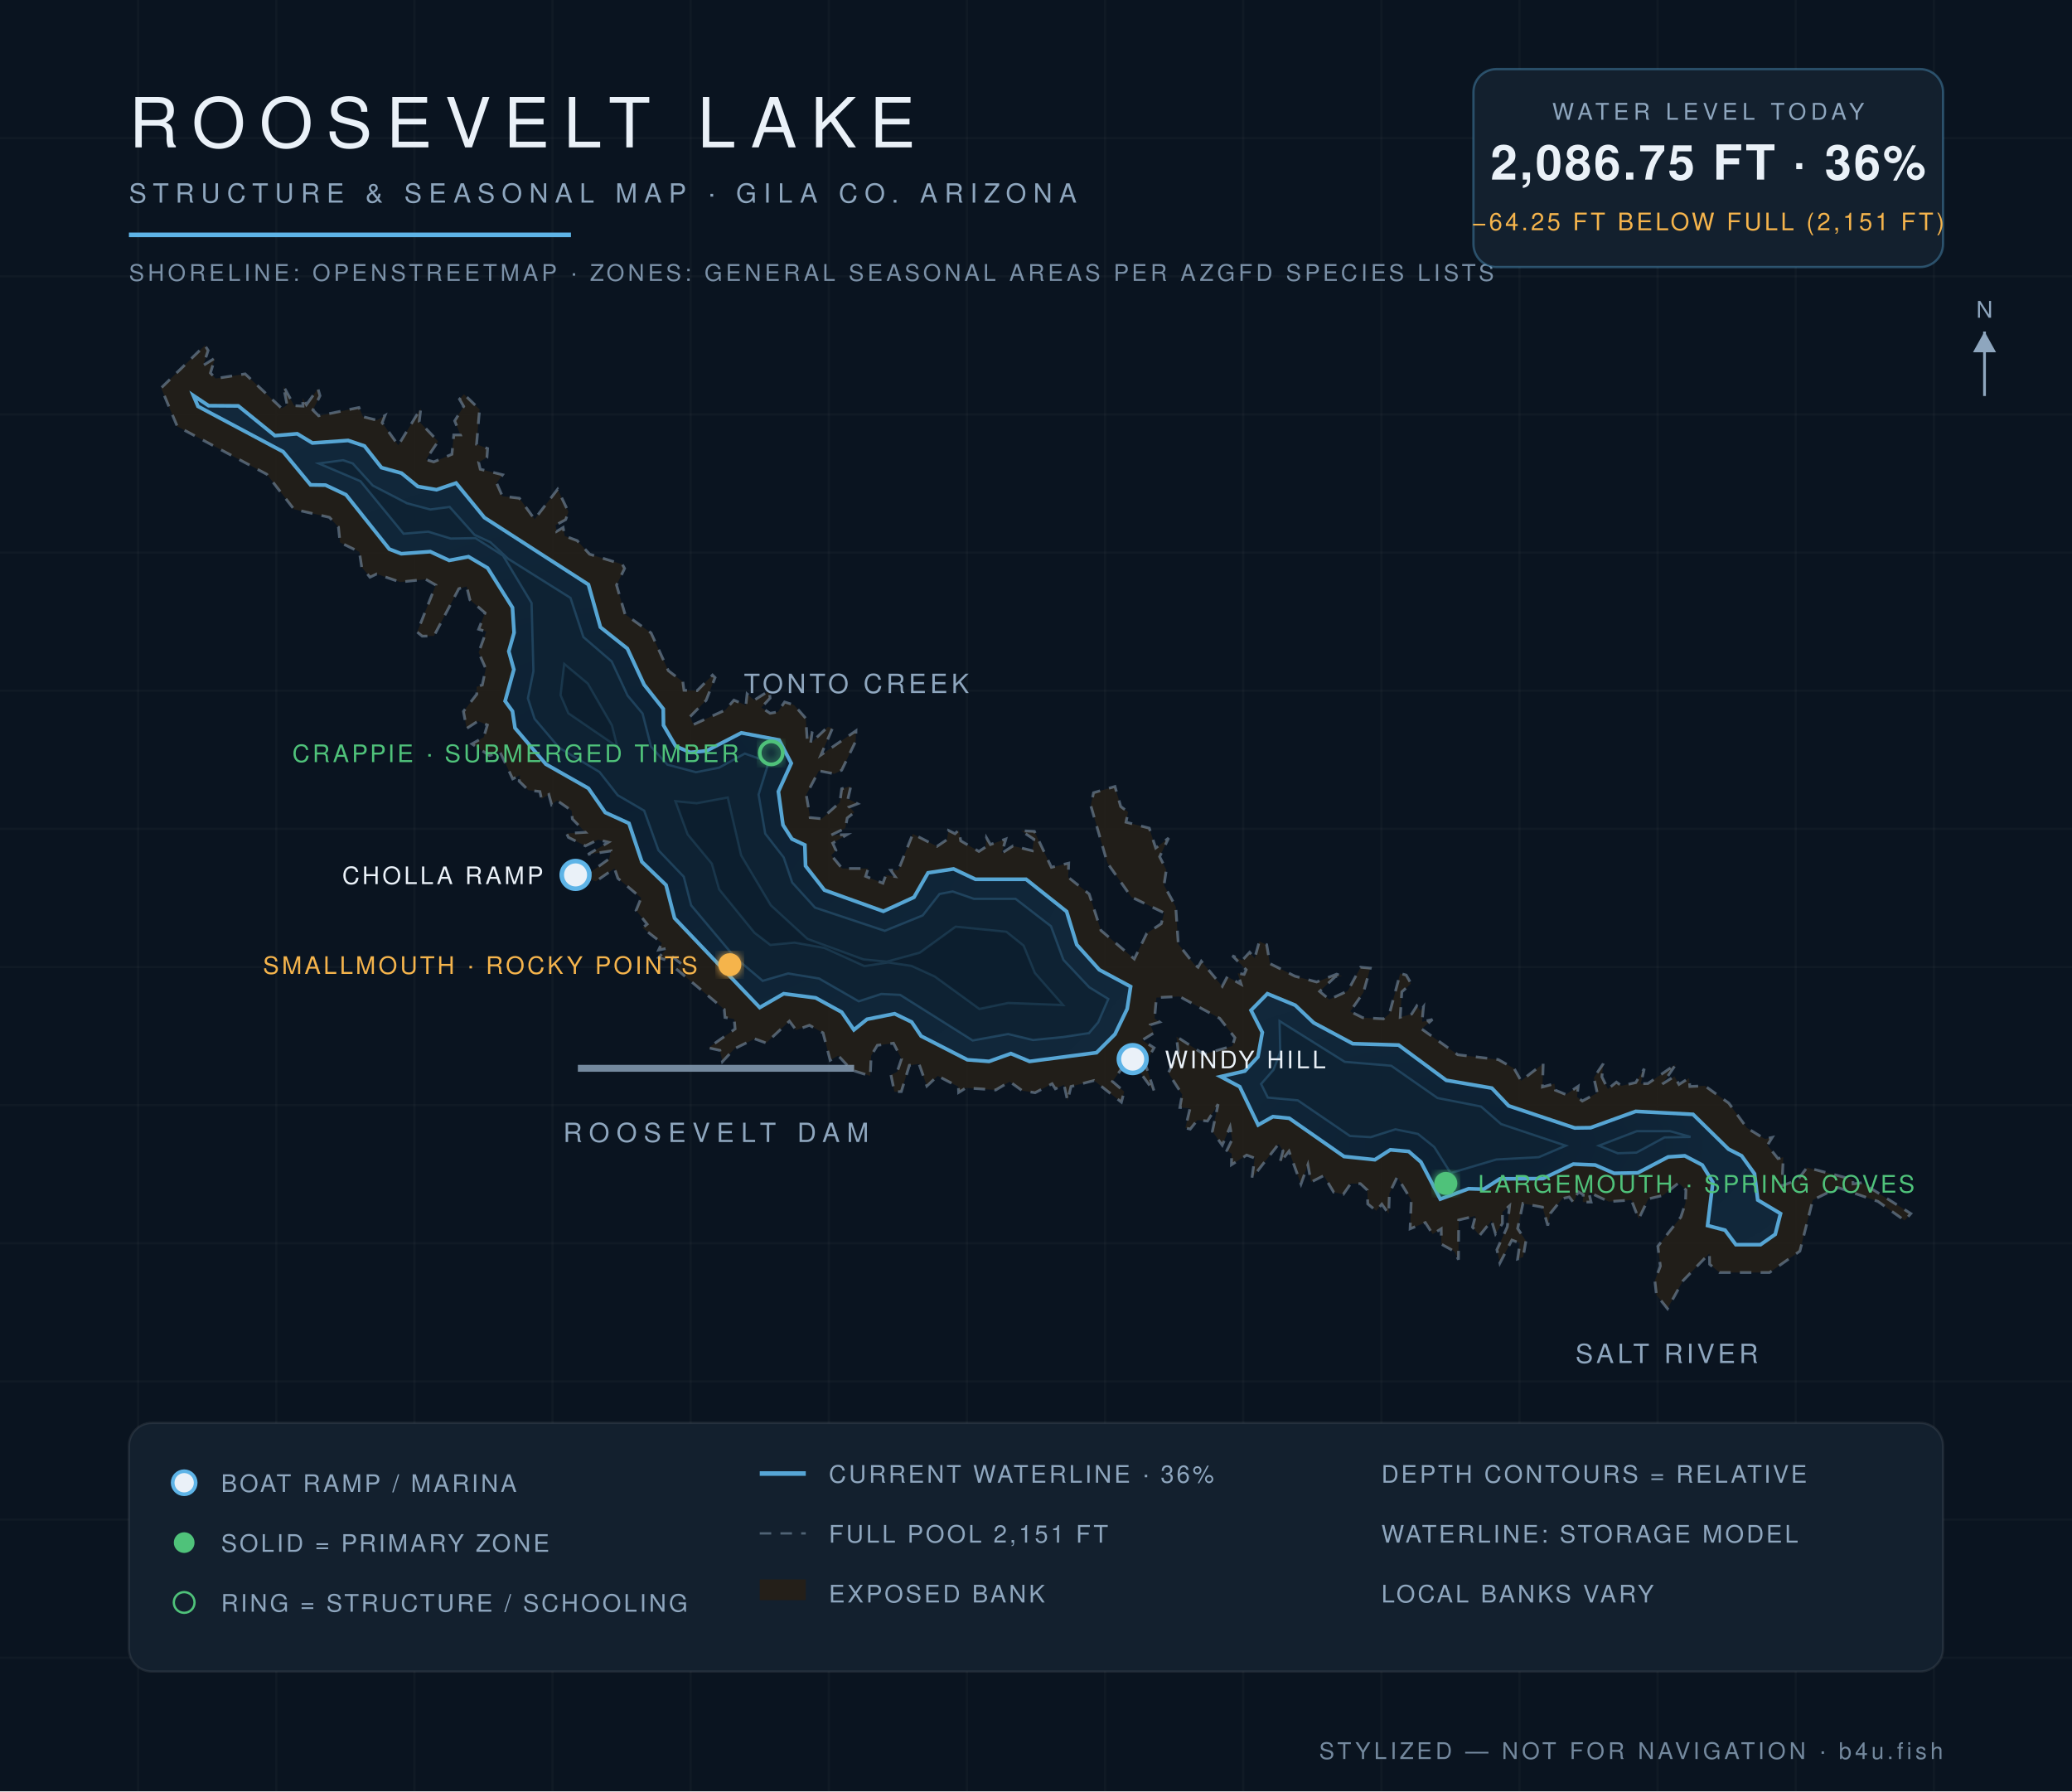
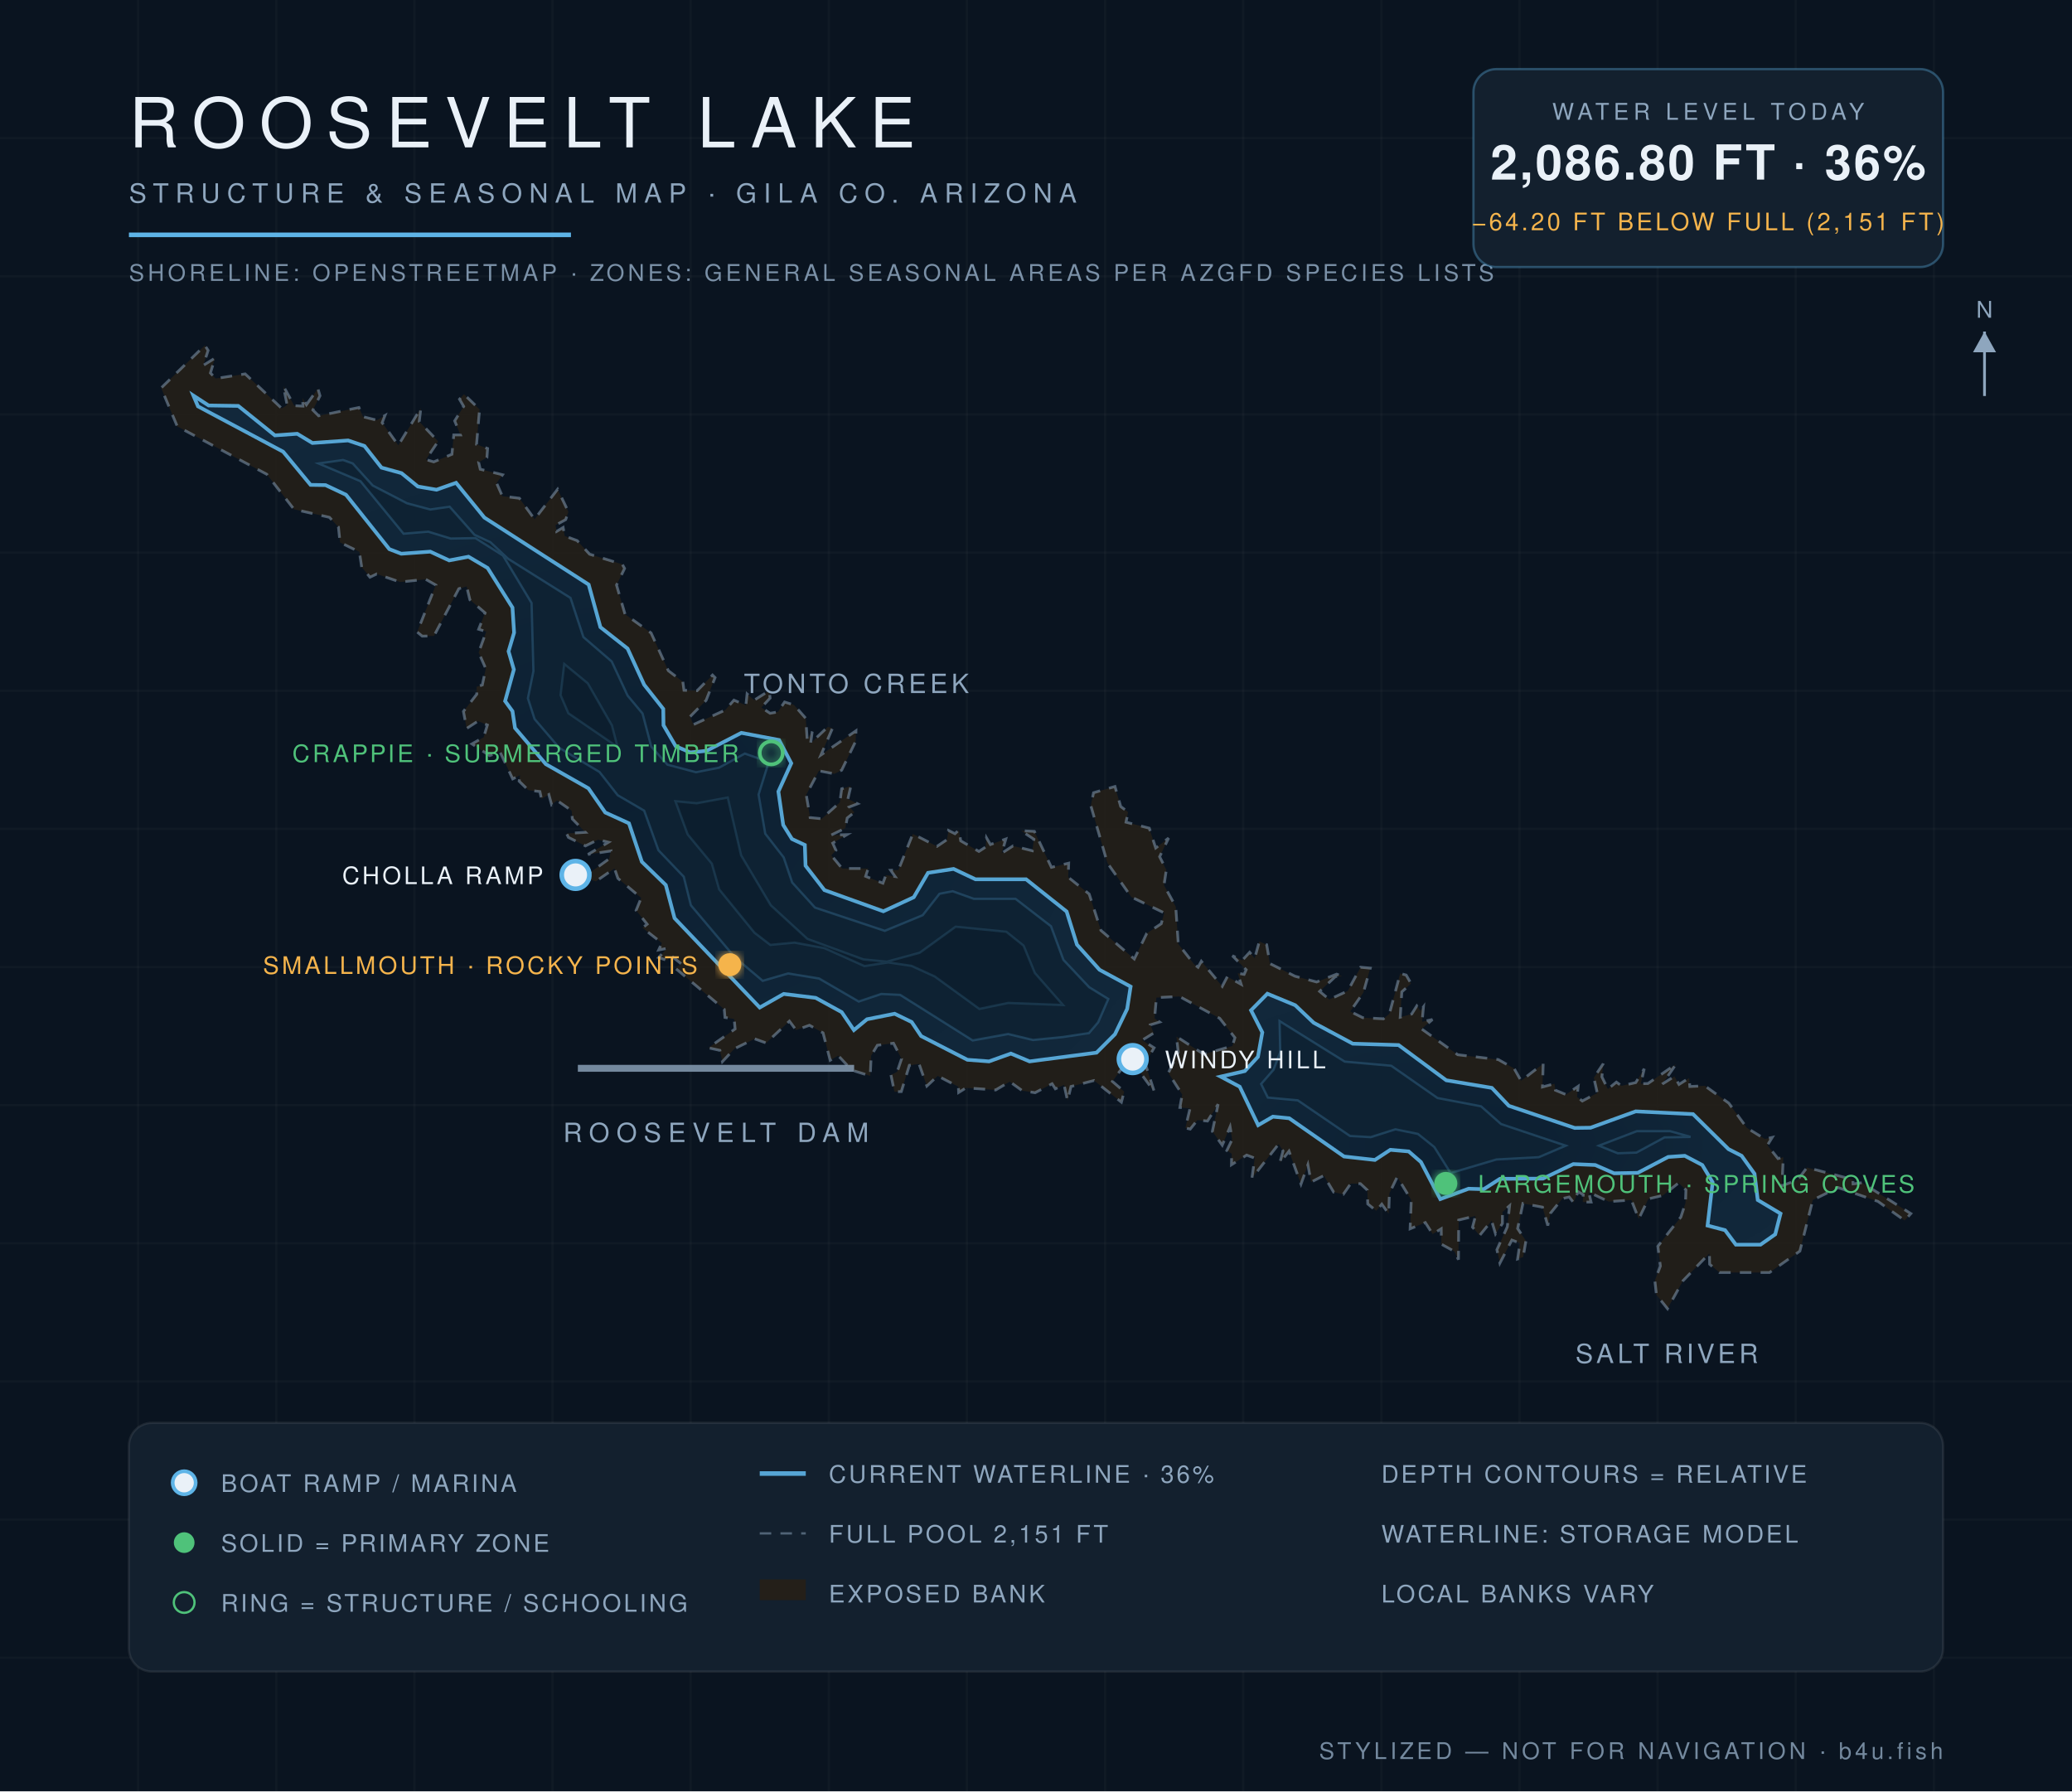
<svg xmlns="http://www.w3.org/2000/svg" viewBox="0 0 900 778" font-family="Helvetica,Arial,sans-serif">
  <defs>
    <radialGradient id="wg" cx="45%" cy="60%" r="80%">
      <stop offset="0%" stop-color="#0c1f31" />
      <stop offset="55%" stop-color="#102639" />
      <stop offset="100%" stop-color="#13293c" />
    </radialGradient>
    <filter id="glow">
      <feGaussianBlur stdDeviation="2.2" result="b" />
      <feMerge>
        <feMergeNode in="b" />
        <feMergeNode in="SourceGraphic" />
      </feMerge>
    </filter>
  </defs>
  <rect width="900" height="778" fill="#0a1420" />
  <g stroke="#ffffff" stroke-opacity="0.025">
    <line x1="60" y1="0" x2="60" y2="778" />
    <line x1="120" y1="0" x2="120" y2="778" />
    <line x1="180" y1="0" x2="180" y2="778" />
    <line x1="240" y1="0" x2="240" y2="778" />
    <line x1="300" y1="0" x2="300" y2="778" />
    <line x1="360" y1="0" x2="360" y2="778" />
    <line x1="420" y1="0" x2="420" y2="778" />
    <line x1="480" y1="0" x2="480" y2="778" />
    <line x1="540" y1="0" x2="540" y2="778" />
    <line x1="600" y1="0" x2="600" y2="778" />
    <line x1="660" y1="0" x2="660" y2="778" />
    <line x1="720" y1="0" x2="720" y2="778" />
    <line x1="780" y1="0" x2="780" y2="778" />
    <line x1="840" y1="0" x2="840" y2="778" />
    <line x1="0" y1="60" x2="900" y2="60" />
    <line x1="0" y1="120" x2="900" y2="120" />
    <line x1="0" y1="180" x2="900" y2="180" />
    <line x1="0" y1="240" x2="900" y2="240" />
    <line x1="0" y1="300" x2="900" y2="300" />
    <line x1="0" y1="360" x2="900" y2="360" />
    <line x1="0" y1="420" x2="900" y2="420" />
    <line x1="0" y1="480" x2="900" y2="480" />
    <line x1="0" y1="540" x2="900" y2="540" />
    <line x1="0" y1="600" x2="900" y2="600" />
    <line x1="0" y1="660" x2="900" y2="660" />
    <line x1="0" y1="720" x2="900" y2="720" />
  </g>
  <path d="M 133.1,175.8 L 138.1,168.8 L 139.0,171.9 L 135.9,178.1 L 138.4,180.6 L 155.9,177.0 L 157.7,181.0 L 163.7,182.5 L 167.2,180.5 L 166.0,183.6 L 173.0,193.4 L 182.8,177.3 L 182.1,183.1 L 190.3,191.7 L 185.0,199.6 L 188.4,200.6 L 196.3,197.3 L 197.1,188.9 L 200.0,188.9 L 197.5,182.8 L 201.4,176.5 L 199.6,173.4 L 201.5,171.2 L 208.3,177.8 L 207.0,193.0 L 211.8,194.8 L 211.5,198.7 L 207.9,200.8 L 208.6,203.8 L 218.3,206.2 L 215.7,209.8 L 218.2,215.5 L 225.6,216.4 L 232.2,225.5 L 242.2,212.5 L 246.9,222.3 L 245.7,225.7 L 241.3,228.1 L 241.8,230.8 L 244.6,229.1 L 245.3,232.8 L 250.7,234.8 L 256.1,240.7 L 270.3,245.1 L 271.3,246.9 L 267.8,254.1 L 271.5,266.8 L 282.8,274.9 L 290.3,291.3 L 296.6,296.1 L 297.1,299.8 L 302.8,300.0 L 309.5,293.2 L 310.6,294.3 L 306.7,304.2 L 299.7,311.3 L 301.2,314.7 L 315.0,308.4 L 318.8,304.1 L 324.0,306.3 L 324.5,301.4 L 327.6,304.1 L 334.1,300.0 L 334.5,303.2 L 330.7,307.3 L 334.5,309.8 L 337.9,309.2 L 340.8,304.9 L 344.9,306.2 L 350.0,312.0 L 350.6,321.1 L 352.8,317.8 L 352.1,322.8 L 359.6,315.7 L 361.6,316.3 L 356.6,327.9 L 371.8,317.4 L 371.7,321.9 L 365.6,334.5 L 362.5,336.1 L 355.7,334.8 L 350.2,345.2 L 351.9,355.1 L 356.9,355.6 L 364.8,348.5 L 365.6,342.6 L 369.6,341.4 L 368.3,347.0 L 372.5,349.1 L 368.9,350.5 L 371.1,352.8 L 368.0,355.3 L 367.2,359.7 L 361.0,362.7 L 367.9,362.5 L 361.7,366.2 L 363.1,369.3 L 361.1,371.5 L 365.8,377.2 L 377.1,377.2 L 376.0,380.6 L 383.5,383.6 L 384.8,380.1 L 388.8,380.7 L 386.9,378.0 L 390.2,377.9 L 396.5,362.2 L 407.0,367.6 L 411.3,364.7 L 412.0,360.7 L 414.8,362.1 L 416.5,360.5 L 417.3,365.2 L 425.2,369.8 L 428.1,367.9 L 428.5,363.9 L 430.2,366.8 L 436.9,364.4 L 435.1,370.6 L 440.0,367.4 L 448.4,369.5 L 449.1,364.5 L 443.5,360.8 L 449.3,361.1 L 456.7,376.7 L 464.2,374.9 L 464.0,381.0 L 473.1,388.3 L 478.2,404.1 L 492.7,416.5 L 498.1,405.4 L 504.4,401.2 L 505.7,396.5 L 491.4,389.6 L 481.0,374.8 L 473.8,349.9 L 475.0,344.3 L 484.3,341.6 L 486.8,350.3 L 490.0,352.7 L 489.1,357.1 L 499.2,359.7 L 502.0,368.3 L 507.6,364.0 L 503.7,372.1 L 506.6,377.8 L 505.6,384.5 L 510.7,393.8 L 511.8,410.0 L 518.6,418.7 L 520.4,420.1 L 521.8,417.5 L 530.9,428.4 L 533.1,424.2 L 539.1,427.5 L 537.6,422.7 L 540.4,423.2 L 541.3,421.2 L 535.3,415.1 L 539.6,417.1 L 542.8,413.6 L 545.0,416.2 L 547.0,408.9 L 550.2,410.3 L 551.6,418.5 L 562.5,424.0 L 571.9,426.5 L 580.6,423.1 L 583.1,424.1 L 580.1,424.1 L 573.2,430.6 L 577.4,434.1 L 585.4,430.4 L 591.0,420.1 L 595.2,420.5 L 592.2,431.1 L 586.5,439.3 L 591.9,442.0 L 600.9,442.5 L 603.5,440.3 L 608.2,422.8 L 610.8,423.5 L 612.9,427.2 L 608.9,430.8 L 608.2,441.8 L 613.2,440.4 L 615.4,436.9 L 617.0,439.0 L 618.3,437.3 L 617.7,443.8 L 622.2,442.8 L 617.5,446.9 L 633.2,458.1 L 650.8,460.2 L 657.7,464.1 L 660.7,469.4 L 670.3,462.0 L 670.0,472.1 L 675.2,470.7 L 675.6,473.5 L 680.2,475.4 L 685.5,471.8 L 685.0,476.4 L 687.3,478.2 L 693.8,474.7 L 692.3,468.1 L 696.4,462.0 L 695.8,467.7 L 698.4,473.0 L 702.1,470.0 L 704.3,471.6 L 710.5,470.2 L 714.2,464.2 L 712.7,470.7 L 715.8,470.6 L 728.0,462.2 L 722.1,470.8 L 727.3,467.5 L 729.3,471.0 L 733.7,468.2 L 734.0,471.9 L 740.5,471.6 L 750.9,479.1 L 758.8,489.9 L 766.6,494.7 L 769.8,494.0 L 767.7,497.4 L 772.3,503.2 L 774.6,502.6 L 774.0,515.0 L 780.8,512.5 L 784.9,507.1 L 804.8,512.3 L 804.9,514.2 L 808.8,513.7 L 830.0,527.1 L 827.3,530.1 L 815.7,521.8 L 798.4,515.8 L 787.4,521.2 L 781.8,543.4 L 768.6,552.7 L 746.9,552.7 L 742.6,549.1 L 742.5,544.4 L 731.0,556.3 L 724.3,568.4 L 719.5,562.4 L 718.8,556.2 L 721.2,549.9 L 720.1,541.3 L 730.1,528.6 L 732.1,522.5 L 732.3,516.8 L 729.1,513.8 L 722.3,519.2 L 716.0,520.7 L 711.8,529.4 L 708.6,521.2 L 698.8,521.9 L 690.1,517.8 L 691.1,522.1 L 687.5,522.1 L 687.7,518.9 L 685.5,517.6 L 683.5,522.3 L 681.6,519.9 L 678.6,520.6 L 673.5,526.9 L 672.3,532.3 L 670.0,524.3 L 661.5,522.7 L 659.2,533.6 L 662.8,538.9 L 661.6,546.0 L 659.2,546.8 L 660.2,539.9 L 656.7,538.6 L 651.5,548.6 L 650.2,542.8 L 654.7,532.9 L 655.7,523.7 L 652.6,526.4 L 652.6,531.4 L 649.6,535.9 L 647.9,530.2 L 642.7,536.6 L 639.6,533.0 L 640.9,528.1 L 633.6,529.9 L 633.5,547.1 L 631.7,543.5 L 626.1,540.4 L 626.0,533.7 L 622.3,536.0 L 619.1,531.0 L 612.5,533.7 L 613.0,521.2 L 606.9,511.2 L 603.5,518.3 L 603.2,527.2 L 600.2,523.0 L 597.8,525.9 L 594.1,522.9 L 593.9,516.9 L 590.9,514.1 L 586.7,514.1 L 583.5,518.7 L 579.3,517.8 L 575.0,510.6 L 569.5,513.4 L 568.1,505.9 L 565.1,514.3 L 559.9,500.0 L 555.9,505.1 L 557.3,499.9 L 555.4,496.9 L 543.8,511.7 L 545.0,503.0 L 541.5,501.7 L 534.9,505.9 L 535.0,501.1 L 532.9,499.7 L 535.2,494.9 L 534.3,489.4 L 530.9,497.4 L 526.6,491.4 L 529.1,479.6 L 524.5,486.9 L 520.1,486.5 L 517.0,490.4 L 514.9,489.9 L 516.9,481.4 L 512.5,481.0 L 513.5,475.4 L 507.5,466.0 L 511.8,457.1 L 511.0,450.2 L 522.9,457.9 L 535.3,454.3 L 536.4,450.7 L 529.8,442.3 L 512.3,432.8 L 502.3,433.3 L 501.5,442.3 L 503.7,443.9 L 499.7,445.1 L 501.1,448.7 L 496.1,451.8 L 501.3,455.1 L 497.4,461.8 L 501.4,474.2 L 490.6,459.5 L 483.2,469.7 L 488.3,474.1 L 487.1,478.7 L 475.2,469.3 L 465.2,471.9 L 463.7,478.1 L 462.2,471.2 L 458.4,472.9 L 457.0,470.7 L 449.6,474.6 L 444.0,473.7 L 438.6,469.8 L 432.5,473.4 L 419.6,472.5 L 416.4,474.5 L 416.3,472.0 L 407.3,467.3 L 402.6,471.7 L 399.2,462.1 L 395.0,462.7 L 391.5,474.1 L 388.5,474.2 L 387.0,466.9 L 389.7,465.5 L 391.6,459.9 L 388.1,453.1 L 381.1,454.0 L 378.4,458.5 L 378.0,467.3 L 370.0,464.8 L 364.1,458.5 L 360.6,460.5 L 357.5,448.6 L 351.6,445.3 L 345.8,447.4 L 342.9,443.5 L 332.8,453.0 L 327.8,451.2 L 319.0,455.5 L 313.8,461.1 L 312.7,456.2 L 307.7,455.1 L 319.3,446.9 L 318.9,442.6 L 314.9,441.9 L 314.6,438.4 L 293.2,420.4 L 295.9,418.6 L 291.5,415.1 L 289.7,417.1 L 286.1,415.9 L 289.7,411.9 L 286.1,412.6 L 287.5,409.6 L 279.1,403.0 L 281.1,401.4 L 276.3,395.4 L 278.5,390.0 L 268.4,381.5 L 266.9,377.2 L 258.8,382.8 L 250.1,380.0 L 255.0,379.9 L 264.6,373.0 L 265.3,369.6 L 255.4,371.1 L 264.3,365.8 L 259.8,364.7 L 254.3,367.4 L 246.9,363.7 L 246.1,362.0 L 254.3,361.5 L 248.6,355.7 L 248.3,352.1 L 242.0,347.7 L 239.6,349.5 L 238.4,345.1 L 235.2,347.0 L 234.5,343.8 L 229.5,343.2 L 225.5,339.3 L 225.9,336.7 L 222.7,338.3 L 217.1,326.4 L 212.7,328.2 L 205.0,323.1 L 210.1,320.2 L 211.7,314.9 L 207.6,313.2 L 202.7,316.4 L 201.3,309.0 L 207.1,301.5 L 207.0,298.3 L 209.5,297.5 L 211.0,290.4 L 207.9,283.4 L 211.2,274.3 L 207.9,273.3 L 210.7,266.2 L 204.1,260.5 L 202.7,254.7 L 199.3,255.7 L 188.5,276.2 L 183.4,276.3 L 181.2,274.5 L 189.3,254.1 L 184.9,251.6 L 173.8,252.8 L 163.6,249.3 L 160.7,250.7 L 157.1,246.3 L 156.1,239.7 L 147.7,235.6 L 147.0,228.9 L 143.1,224.7 L 127.7,221.2 L 115.9,206.0 L 77.0,185.2 L 70.0,168.5 L 89.0,150.0 L 90.4,152.2 L 88.3,158.7 L 93.4,155.5 L 91.4,162.0 L 93.7,164.4 L 106.5,162.4 L 122.4,177.4 L 124.7,175.9 L 123.1,167.7 L 127.8,176.2 L 131.6,176.4 L 131.4,172.8 L 133.1,175.8 Z" fill="#241f19" fill-opacity="0.9" stroke="#8ea6be" stroke-opacity="0.5" stroke-width="1.2" stroke-dasharray="5 4" />
-   <path d="M 84.0,171.8 L 90.6,176.2 L 103.5,176.3 L 119.4,189.2 L 129.1,188.4 L 135.7,192.4 L 151.2,191.3 L 158.3,193.7 L 165.7,203.1 L 174.4,205.5 L 181.5,211.3 L 189.6,212.7 L 198.1,209.8 L 210.4,224.8 L 255.6,253.9 L 260.8,272.4 L 272.5,281.7 L 279.8,297.4 L 288.1,307.9 L 288.2,315.0 L 293.5,324.1 L 299.8,326.8 L 306.9,326.1 L 322.0,318.3 L 338.4,321.4 L 343.7,331.5 L 338.1,343.8 L 340.1,358.3 L 344.0,364.4 L 349.6,367.0 L 349.9,376.1 L 358.1,386.6 L 383.7,395.8 L 397.0,389.7 L 403.1,379.1 L 414.2,377.4 L 423.7,381.9 L 445.7,381.9 L 463.3,395.9 L 467.7,410.3 L 477.5,421.2 L 491.1,428.5 L 489.6,438.2 L 484.3,449.2 L 476.3,457.2 L 447.2,461.0 L 439.1,457.6 L 429.6,461.0 L 420.2,460.3 L 400.1,450.0 L 396.0,443.9 L 388.6,440.3 L 376.6,442.7 L 370.9,447.3 L 365.6,439.6 L 354.3,433.4 L 340.4,431.6 L 330.0,437.6 L 293.0,398.8 L 289.3,384.4 L 278.8,374.3 L 273.2,357.6 L 262.9,352.9 L 255.6,342.4 L 237.1,331.9 L 223.7,316.2 L 222.6,308.9 L 219.4,304.5 L 223.2,290.8 L 221.0,282.9 L 223.3,274.8 L 222.6,263.9 L 211.8,246.7 L 203.5,241.8 L 195.1,243.4 L 186.9,239.6 L 174.3,240.5 L 169.1,238.5 L 150.3,214.9 L 141.4,210.7 L 134.9,210.6 L 123.0,196.2 L 86.0,176.5 L 84.0,171.8 Z" fill="url(#wg)" stroke="#5eb4e7" stroke-opacity="0.9" stroke-width="1.6" />
-   <path d="M 543.4,438.8 L 550.5,431.6 L 562.6,436.6 L 570.6,444.2 L 587.6,453.3 L 607.5,453.9 L 628.2,469.2 L 648.0,472.6 L 655.3,480.3 L 684.0,489.9 L 690.9,489.8 L 710.5,482.7 L 735.4,484.0 L 750.8,499.1 L 756.5,502.0 L 762.1,509.8 L 763.5,521.2 L 773.4,527.1 L 771.1,536.1 L 764.7,540.6 L 754.0,540.6 L 749.3,534.3 L 741.7,532.3 L 744.0,513.5 L 739.4,506.0 L 731.8,502.0 L 724.6,502.5 L 711.4,509.4 L 701.1,509.6 L 692.9,506.0 L 683.4,505.6 L 670.2,511.9 L 651.5,512.0 L 644.5,516.5 L 637.9,516.3 L 625.6,520.8 L 617.2,504.7 L 611.9,500.1 L 603.9,499.4 L 597.2,503.7 L 583.8,502.3 L 560.0,485.7 L 552.9,485.0 L 546.5,488.6 L 538.5,472.0 L 530.2,467.6 L 540.7,465.2 L 546.4,459.0 L 548.3,448.4 L 543.4,438.8 Z" fill="url(#wg)" stroke="#5eb4e7" stroke-opacity="0.9" stroke-width="1.6" />
-   <path d="M 547.8,470.8 L 553.2,464.6 L 556.1,456.9 L 555.8,443.5 L 584.1,461.2 L 604.3,462.9 L 624.4,476.9 L 643.3,480.6 L 652.0,488.2 L 680.1,497.6 L 668.4,502.6 L 650.0,503.6 L 630.1,509.5 L 623.0,498.2 L 615.9,492.5 L 606.1,490.5 L 595.4,493.9 L 586.4,493.4 L 563.7,477.9 L 550.7,476.7 L 547.8,470.8 Z" fill="#0e2233" stroke="#5eb4e7" stroke-opacity="0.22" stroke-width="1" />
+   <path d="M 84.0,171.8 L 90.6,176.1 L 103.5,176.3 L 119.4,189.1 L 129.1,188.4 L 135.7,192.4 L 151.2,191.3 L 158.3,193.7 L 165.7,203.1 L 174.4,205.5 L 181.5,211.3 L 189.6,212.7 L 198.1,209.7 L 210.4,224.8 L 255.7,253.9 L 260.8,272.4 L 272.6,281.7 L 279.8,297.4 L 288.1,307.9 L 288.2,315.0 L 293.5,324.1 L 299.8,326.8 L 306.9,326.1 L 322.0,318.3 L 338.4,321.4 L 343.7,331.5 L 338.1,343.8 L 340.2,358.3 L 344.0,364.4 L 349.6,367.0 L 349.9,376.0 L 358.1,386.6 L 383.7,395.8 L 396.9,389.7 L 403.1,379.1 L 414.2,377.4 L 423.7,381.9 L 445.7,381.9 L 463.3,395.9 L 467.8,410.3 L 477.6,421.2 L 491.1,428.5 L 489.6,438.2 L 484.3,449.2 L 476.3,457.2 L 447.2,461.0 L 439.1,457.6 L 429.6,461.0 L 420.2,460.3 L 400.1,450.0 L 396.0,443.9 L 388.6,440.3 L 376.6,442.7 L 370.9,447.4 L 365.6,439.6 L 354.3,433.4 L 340.4,431.7 L 330.0,437.6 L 293.0,398.8 L 289.2,384.4 L 278.8,374.3 L 273.2,357.6 L 262.9,352.9 L 255.6,342.4 L 237.1,331.9 L 223.7,316.2 L 222.6,308.9 L 219.4,304.5 L 223.2,290.8 L 220.9,282.9 L 223.3,274.8 L 222.6,263.9 L 211.8,246.7 L 203.5,241.8 L 195.1,243.4 L 186.9,239.6 L 174.3,240.5 L 169.1,238.5 L 150.3,214.9 L 141.4,210.7 L 134.9,210.6 L 123.0,196.2 L 86.0,176.5 L 84.0,171.8 Z" fill="url(#wg)" stroke="#5eb4e7" stroke-opacity="0.9" stroke-width="1.6" />
+   <path d="M 543.4,438.8 L 550.5,431.6 L 562.6,436.6 L 570.6,444.2 L 587.6,453.3 L 607.5,453.9 L 628.2,469.2 L 648.0,472.5 L 655.4,480.3 L 684.0,489.9 L 690.9,489.8 L 710.5,482.7 L 735.4,483.9 L 750.8,499.1 L 756.5,502.0 L 762.1,509.8 L 763.5,521.2 L 773.4,527.1 L 771.1,536.1 L 764.7,540.6 L 754.0,540.6 L 749.3,534.3 L 741.7,532.3 L 743.9,513.5 L 739.4,506.0 L 731.8,502.0 L 724.6,502.5 L 711.4,509.4 L 701.1,509.6 L 692.9,506.0 L 683.4,505.6 L 670.2,511.9 L 651.5,512.0 L 644.5,516.5 L 637.9,516.3 L 625.6,520.8 L 617.2,504.7 L 611.9,500.1 L 603.9,499.4 L 597.2,503.8 L 583.8,502.3 L 560.0,485.7 L 552.9,485.0 L 546.5,488.7 L 538.5,472.0 L 530.2,467.6 L 540.7,465.2 L 546.4,459.0 L 548.3,448.4 L 543.4,438.8 Z" fill="url(#wg)" stroke="#5eb4e7" stroke-opacity="0.9" stroke-width="1.6" />
+   <path d="M 547.8,470.8 L 553.2,464.6 L 556.1,456.9 L 555.8,443.5 L 584.1,461.1 L 604.3,462.9 L 624.4,476.9 L 643.3,480.5 L 652.0,488.2 L 680.1,497.6 L 668.4,502.6 L 650.0,503.6 L 630.1,509.5 L 623.0,498.2 L 615.9,492.5 L 606.1,490.5 L 595.4,493.9 L 586.4,493.4 L 563.7,477.9 L 550.7,476.7 L 547.8,470.8 Z" fill="#0e2233" stroke="#5eb4e7" stroke-opacity="0.22" stroke-width="1" />
  <path d="M 694.5,497.6 L 711.0,491.3 L 725.4,491.3 L 734.3,493.8 L 723.0,494.0 L 710.8,500.6 L 702.7,500.9 L 694.5,497.6 Z" fill="#0e2233" stroke="#5eb4e7" stroke-opacity="0.22" stroke-width="1" />
-   <path d="M 138.5,201.3 L 149.0,199.9 L 153.2,201.3 L 161.9,210.9 L 176.8,218.6 L 186.9,221.3 L 195.3,220.2 L 206.1,232.3 L 213.0,235.5 L 220.7,242.7 L 247.8,259.7 L 253.4,276.7 L 265.7,287.3 L 272.6,302.1 L 279.1,309.9 L 282.8,324.3 L 289.9,332.1 L 302.3,335.4 L 312.4,333.4 L 323.5,327.3 L 332.1,330.3 L 333.4,332.6 L 329.5,345.1 L 332.4,362.1 L 340.4,372.4 L 344.1,383.3 L 354.0,394.2 L 384.3,404.3 L 400.8,397.6 L 408.1,388.3 L 413.8,387.2 L 423.0,390.4 L 441.1,390.4 L 456.5,402.3 L 461.9,416.9 L 473.1,428.8 L 481.4,433.9 L 477.0,444.0 L 473.0,448.7 L 461.8,450.4 L 448.7,451.7 L 437.9,449.1 L 422.5,451.9 L 391.0,432.1 L 382.8,431.7 L 373.0,434.9 L 355.8,425.0 L 342.3,422.8 L 331.3,426.0 L 319.2,415.8 L 300.2,393.2 L 297.0,380.8 L 286.0,369.3 L 279.8,352.1 L 268.3,345.4 L 260.4,335.3 L 242.9,324.8 L 232.2,312.2 L 229.3,303.3 L 231.7,291.5 L 230.9,261.9 L 218.5,241.3 L 206.5,233.7 L 195.8,233.9 L 186.0,230.9 L 175.3,231.8 L 156.6,209.0 L 138.5,201.3 Z" fill="#0e2233" stroke="#5eb4e7" stroke-opacity="0.22" stroke-width="1" />
-   <path d="M 245.1,288.4 L 255.3,296.9 L 265.8,315.1 L 268.1,324.3 L 246.9,309.8 L 243.5,301.9 L 245.1,288.4 Z" fill="#0c1e2e" stroke="#5eb4e7" stroke-opacity="0.15" stroke-width="1" />
-   <path d="M 293.4,348.0 L 302.6,348.9 L 316.1,346.4 L 321.9,371.5 L 334.8,393.2 L 350.7,407.8 L 375.0,416.7 L 385.2,417.7 L 399.5,413.8 L 415.1,402.5 L 437.1,404.7 L 444.6,410.7 L 449.5,422.6 L 461.7,436.5 L 437.9,435.6 L 425.4,438.2 L 406.0,424.1 L 395.9,419.5 L 385.8,418.0 L 375.5,419.6 L 358.1,411.7 L 345.1,409.4 L 334.6,410.4 L 327.7,405.1 L 312.4,386.3 L 309.2,375.1 L 298.7,362.4 L 293.4,348.0 Z" fill="#0c1e2e" stroke="#5eb4e7" stroke-opacity="0.15" stroke-width="1" />
+   <path d="M 138.4,201.3 L 149.0,199.8 L 153.2,201.3 L 161.9,210.9 L 176.8,218.6 L 186.9,221.3 L 195.3,220.1 L 206.1,232.3 L 213.0,235.5 L 220.7,242.7 L 247.8,259.7 L 253.4,276.7 L 265.7,287.3 L 272.6,302.1 L 279.1,309.9 L 282.9,324.3 L 289.9,332.1 L 302.3,335.4 L 312.4,333.4 L 323.5,327.3 L 332.1,330.3 L 333.4,332.6 L 329.5,345.1 L 332.4,362.1 L 340.4,372.4 L 344.1,383.3 L 354.0,394.2 L 384.3,404.3 L 400.8,397.5 L 408.1,388.2 L 413.8,387.1 L 423.0,390.4 L 441.1,390.4 L 456.5,402.3 L 461.9,416.9 L 473.1,428.8 L 481.4,433.9 L 477.0,444.0 L 473.0,448.7 L 461.8,450.4 L 448.7,451.7 L 437.9,449.1 L 422.5,451.9 L 391.0,432.1 L 382.8,431.7 L 373.0,435.0 L 355.8,425.0 L 342.3,422.8 L 331.3,426.0 L 319.2,415.8 L 300.1,393.2 L 297.0,380.8 L 286.0,369.3 L 279.8,352.1 L 268.3,345.4 L 260.4,335.3 L 242.9,324.8 L 232.2,312.3 L 229.3,303.3 L 231.7,291.5 L 230.9,261.9 L 218.5,241.3 L 206.5,233.7 L 195.8,233.9 L 186.0,230.9 L 175.3,231.8 L 156.6,209.0 L 138.4,201.3 Z" fill="#0e2233" stroke="#5eb4e7" stroke-opacity="0.22" stroke-width="1" />
+   <path d="M 245.1,288.4 L 255.3,296.8 L 265.8,315.1 L 268.2,324.4 L 246.9,309.8 L 243.5,301.9 L 245.1,288.4 Z" fill="#0c1e2e" stroke="#5eb4e7" stroke-opacity="0.15" stroke-width="1" />
+   <path d="M 293.4,348.0 L 302.6,348.9 L 316.1,346.4 L 321.9,371.5 L 334.8,393.2 L 350.7,407.8 L 375.0,416.7 L 385.2,417.7 L 399.5,413.8 L 415.1,402.5 L 437.1,404.7 L 444.6,410.7 L 449.5,422.6 L 461.7,436.5 L 437.9,435.6 L 425.4,438.2 L 406.0,424.1 L 395.9,419.5 L 385.8,418.0 L 375.5,419.6 L 358.1,411.8 L 345.1,409.4 L 334.6,410.4 L 327.7,405.1 L 312.4,386.3 L 309.2,375.1 L 298.7,362.4 L 293.4,348.0 Z" fill="#0c1e2e" stroke="#5eb4e7" stroke-opacity="0.15" stroke-width="1" />
  <text x="724" y="592" fill="#8ea6be" font-size="11.5" letter-spacing="1.6" text-anchor="middle">SALT RIVER</text>
  <text x="372" y="301" fill="#8ea6be" font-size="11.5" letter-spacing="1.6" text-anchor="middle">TONTO CREEK</text>
  <line x1="251" y1="464" x2="371" y2="464" stroke="#8ea6be" stroke-width="3" stroke-opacity="0.8" />
  <text x="311" y="496" fill="#8ea6be" font-size="11.5" letter-spacing="3" text-anchor="middle">ROOSEVELT DAM</text>
  <circle cx="492" cy="460" r="6" fill="#eaf1f8" stroke="#5eb4e7" stroke-width="2" />
  <text x="506" y="464" fill="#eaf1f8" font-size="10.5" letter-spacing="1.2" text-anchor="start">WINDY HILL</text>
  <circle cx="250" cy="380" r="6" fill="#eaf1f8" stroke="#5eb4e7" stroke-width="2" />
  <text x="236" y="384" fill="#eaf1f8" font-size="10.5" letter-spacing="1.2" text-anchor="end">CHOLLA RAMP</text>
  <circle cx="628" cy="514" r="5" fill="#4fc27a" filter="url(#glow)" />
  <text x="642" y="518" fill="#4fc27a" font-size="10.5" letter-spacing="1.2" text-anchor="start">LARGEMOUTH · SPRING COVES</text>
  <circle cx="335" cy="327" r="5" fill="none" stroke="#4fc27a" stroke-width="1.6" filter="url(#glow)" />
  <text x="321" y="331" fill="#4fc27a" font-size="10.5" letter-spacing="1.2" text-anchor="end">CRAPPIE · SUBMERGED TIMBER</text>
  <circle cx="317" cy="419" r="5" fill="#f5b44c" filter="url(#glow)" />
  <text x="303" y="423" fill="#f5b44c" font-size="10.5" letter-spacing="1.2" text-anchor="end">SMALLMOUTH · ROCKY POINTS</text>
  <text x="56" y="64" fill="#eaf1f8" font-size="30" letter-spacing="6" font-weight="300">ROOSEVELT LAKE</text>
  <text x="56" y="88" fill="#8ea6be" font-size="11.5" letter-spacing="3">STRUCTURE &amp; SEASONAL MAP · GILA CO. ARIZONA</text>
  <line x1="56" y1="102" x2="248" y2="102" stroke="#5eb4e7" stroke-width="2" />
  <text x="56" y="122" fill="#8ea6be" font-size="10" letter-spacing="1.5" opacity="0.85">SHORELINE: OPENSTREETMAP · ZONES: GENERAL SEASONAL AREAS PER AZGFD SPECIES LISTS</text>
  <g>
    <rect x="640" y="30" width="204" height="86" rx="10" fill="#13202e" stroke="#5eb4e7" stroke-opacity="0.35" />
    <text x="742" y="52" fill="#8ea6be" font-size="10" letter-spacing="2" text-anchor="middle">WATER LEVEL TODAY</text>
-     <text x="742" y="78" fill="#eaf1f8" font-size="21" letter-spacing="1" text-anchor="middle" font-weight="600">2,086.75 FT · 36%</text>
-     <text x="742" y="100" fill="#f5b44c" font-size="10.5" letter-spacing="1.2" text-anchor="middle">−64.25 FT BELOW FULL (2,151 FT)</text>
+     <text x="742" y="78" fill="#eaf1f8" font-size="21" letter-spacing="1" text-anchor="middle" font-weight="600">2,086.80 FT · 36%</text>
+     <text x="742" y="100" fill="#f5b44c" font-size="10.5" letter-spacing="1.2" text-anchor="middle">−64.20 FT BELOW FULL (2,151 FT)</text>
  </g>
  <g font-size="10.5" letter-spacing="1.1">
    <rect x="56" y="618" width="788" height="108" rx="10" fill="#13202e" stroke="#ffffff" stroke-opacity="0.08" />
    <circle cx="80" cy="644" r="5" fill="#eaf1f8" stroke="#5eb4e7" stroke-width="1.6" />
    <text x="96" y="648" fill="#8ea6be">BOAT RAMP / MARINA</text>
    <circle cx="80" cy="670" r="4.5" fill="#4fc27a" />
    <text x="96" y="674" fill="#8ea6be">SOLID = PRIMARY ZONE</text>
    <circle cx="80" cy="696" r="4.5" fill="none" stroke="#4fc27a" />
    <text x="96" y="700" fill="#8ea6be">RING = STRUCTURE / SCHOOLING</text>
    <line x1="330" y1="640" x2="350" y2="640" stroke="#5eb4e7" stroke-opacity="0.9" stroke-width="2" />
    <text x="360" y="644" fill="#8ea6be">CURRENT WATERLINE · 36%</text>
    <line x1="330" y1="666" x2="350" y2="666" stroke="#8ea6be" stroke-opacity="0.5" stroke-dasharray="5 4" />
    <text x="360" y="670" fill="#8ea6be">FULL POOL 2,151 FT</text>
    <rect x="330" y="686" width="20" height="9" fill="#241f19" />
    <text x="360" y="696" fill="#8ea6be">EXPOSED BANK</text>
    <text x="600" y="644" fill="#8ea6be">DEPTH CONTOURS = RELATIVE</text>
    <text x="600" y="670" fill="#8ea6be">WATERLINE: STORAGE MODEL</text>
    <text x="600" y="696" fill="#8ea6be">LOCAL BANKS VARY</text>
  </g>
  <text x="844" y="764" fill="#8ea6be" font-size="10" letter-spacing="1.5" text-anchor="end" opacity="0.8">STYLIZED — NOT FOR NAVIGATION · b4u.fish</text>
  <g transform="translate(862,158)" stroke="#8ea6be" fill="#8ea6be">
    <line x1="0" y1="14" x2="0" y2="-14" stroke-width="1.2" />
    <path d="M 0,-14 l 5,9 h -10 z" stroke="none" />
    <text x="0" y="-20" font-size="10" text-anchor="middle" stroke="none">N</text>
  </g>
</svg>
